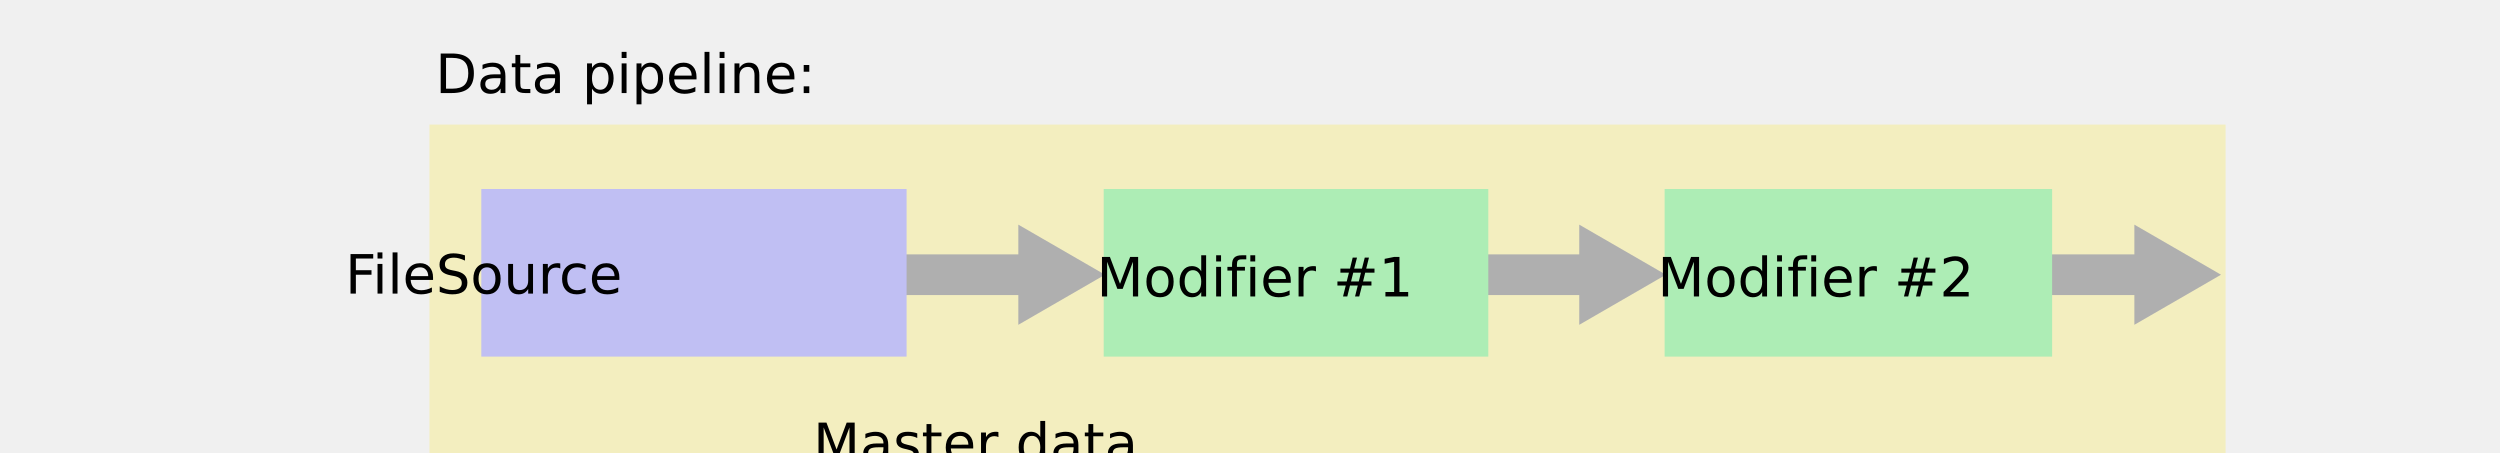
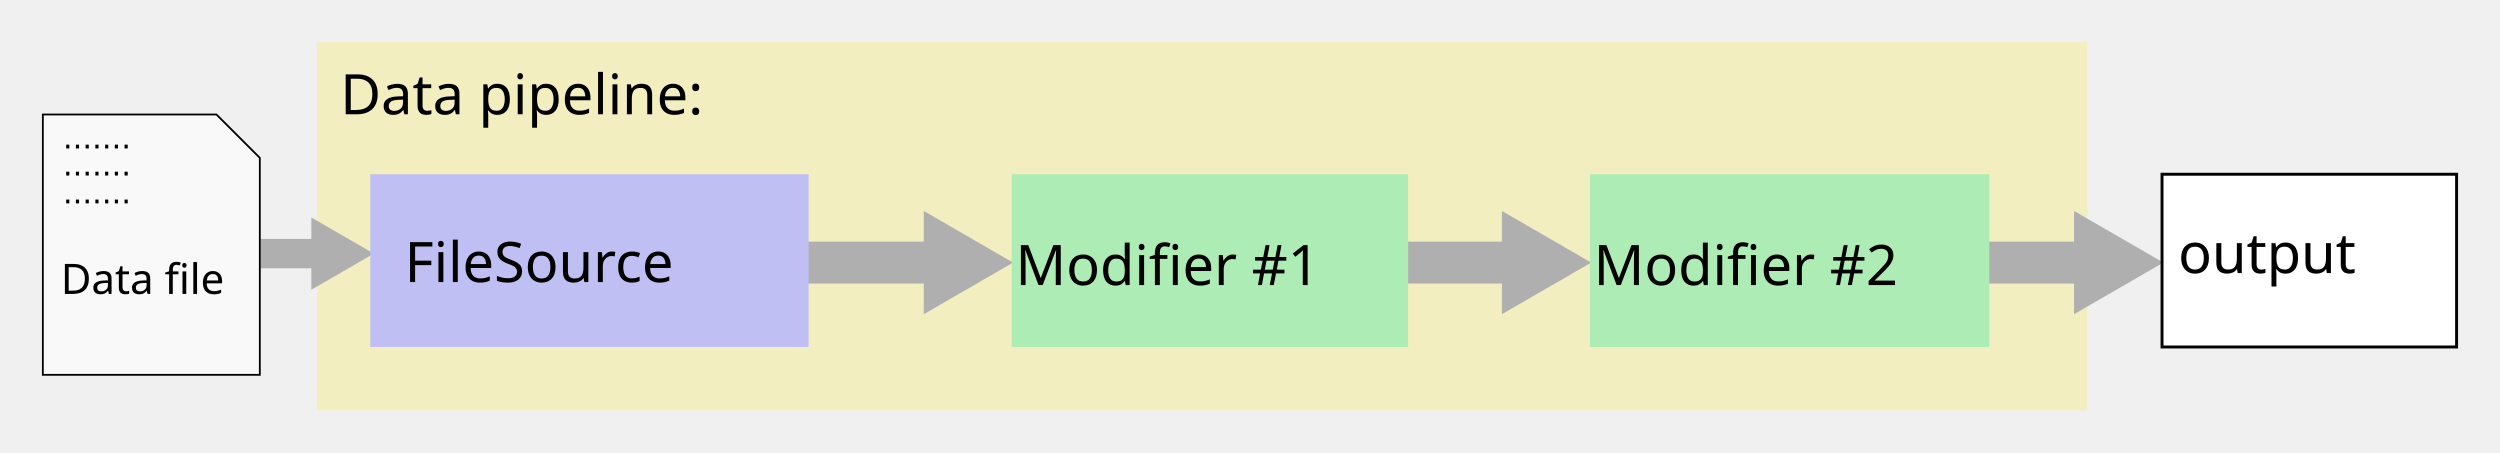
- <svg xmlns="http://www.w3.org/2000/svg" width="614.418" height="111.332" id="svg2" version="1.1">
+ <svg xmlns="http://www.w3.org/2000/svg" width="596.125" height="107.857" id="svg2" version="1.1">
  <defs id="defs4">
    <marker style="overflow:visible" id="TriangleOutS" refX="0" refY="0" orient="auto">
-       <path transform="scale(0.2,0.2)" style="fill-rule:evenodd;stroke:#000000;stroke-width:1pt" d="m 5.77,0 -8.65,5 0,-10 8.65,5 z" id="path4305" />
+       <path transform="scale(0.2)" style="fill-rule:evenodd;stroke:#000000;stroke-width:1pt" d="M 5.77,0 -2.88,5 V -5 Z" id="path4305" />
    </marker>
    <marker style="overflow:visible" id="Arrow2Send" refX="0" refY="0" orient="auto">
      <path transform="matrix(-0.3,0,0,-0.3,0.69,0)" d="M 8.719,4.034 -2.207,0.016 8.719,-4.002 c -1.745,2.372 -1.735,5.617 -6e-7,8.035 z" style="fill-rule:evenodd;stroke-width:0.625;stroke-linejoin:round" id="path4190" />
    </marker>
    <marker style="overflow:visible" id="Arrow1Lend" refX="0" refY="0" orient="auto">
-       <path transform="matrix(-0.8,0,0,-0.8,-10,0)" style="fill-rule:evenodd;stroke:#000000;stroke-width:1pt" d="M 0,0 5,-5 -12.5,0 5,5 0,0 Z" id="path4160" />
+       <path transform="matrix(-0.8,0,0,-0.8,-10,0)" style="fill-rule:evenodd;stroke:#000000;stroke-width:1pt" d="M 0,0 5,-5 -12.5,0 5,5 Z" id="path4160" />
    </marker>
    <filter id="filter3777" style="color-interpolation-filters:sRGB">
      <feFlood result="flood" flood-color="rgb(0,0,0)" flood-opacity="0.5" id="feFlood3779" />
      <feComposite result="composite1" operator="in" in="flood" in2="SourceGraphic" id="feComposite3781" />
      <feGaussianBlur result="blur" stdDeviation="2" id="feGaussianBlur3783" />
      <feOffset result="offset" dy="4" dx="4" id="feOffset3785" />
      <feComposite result="composite2" operator="over" in="SourceGraphic" in2="offset" id="feComposite3787" />
    </filter>
    <filter id="filter3789" style="color-interpolation-filters:sRGB">
      <feFlood result="flood" flood-color="rgb(0,0,0)" flood-opacity="0.5" id="feFlood3791" />
      <feComposite result="composite1" operator="in" in="flood" in2="SourceGraphic" id="feComposite3793" />
      <feGaussianBlur result="blur" stdDeviation="2" id="feGaussianBlur3795" />
      <feOffset result="offset" dy="4" dx="4" id="feOffset3797" />
      <feComposite result="composite2" operator="over" in="SourceGraphic" in2="offset" id="feComposite3799" />
    </filter>
    <filter id="filter3777-3" style="color-interpolation-filters:sRGB">
      <feFlood result="flood" flood-color="rgb(0,0,0)" flood-opacity="0.5" id="feFlood3779-8" />
      <feComposite result="composite1" operator="in" in="flood" in2="SourceGraphic" id="feComposite3781-6" />
      <feGaussianBlur result="blur" stdDeviation="2" id="feGaussianBlur3783-9" />
      <feOffset result="offset" dy="4" dx="4" id="feOffset3785-4" />
      <feComposite result="fbSourceGraphic" operator="over" in="SourceGraphic" in2="offset" id="feComposite3787-3" />
      <feColorMatrix id="feColorMatrix3881" values="0 0 0 -1 0 0 0 0 -1 0 0 0 0 -1 0 0 0 0 1 0" in="fbSourceGraphic" result="fbSourceGraphicAlpha" />
      <feFlood in="fbSourceGraphic" result="flood" flood-color="rgb(0,0,0)" flood-opacity="0.5" id="feFlood3883" />
      <feComposite result="composite1" operator="in" in="flood" in2="fbSourceGraphic" id="feComposite3885" />
      <feGaussianBlur result="blur" stdDeviation="2" id="feGaussianBlur3887" />
      <feOffset result="offset" dy="4" dx="4" id="feOffset3889" />
      <feComposite result="composite2" operator="over" in="fbSourceGraphic" in2="offset" id="feComposite3891" />
    </filter>
    <marker style="overflow:visible" id="TriangleOutSd" refX="0" refY="0" orient="auto">
-       <path transform="scale(0.2,0.2)" style="fill:#afafaf;fill-rule:evenodd;stroke:#afafaf;stroke-width:1pt" d="m 5.77,0 -8.65,5 0,-10 8.65,5 z" id="path5012" />
+       <path transform="scale(0.2)" style="fill:#afafaf;fill-rule:evenodd;stroke:#afafaf;stroke-width:1pt" d="M 5.77,0 -2.88,5 V -5 Z" id="path5012" />
    </marker>
    <filter id="filter5169" style="color-interpolation-filters:sRGB">
      <feFlood id="feFlood5171" flood-opacity="0.5" flood-color="rgb(0,0,0)" result="flood" />
      <feComposite id="feComposite5173" in2="SourceGraphic" in="flood" operator="in" result="composite1" />
      <feGaussianBlur id="feGaussianBlur5175" stdDeviation="2" result="blur" />
      <feOffset id="feOffset5177" dx="4" dy="4" result="offset" />
      <feComposite id="feComposite5179" in2="offset" in="SourceGraphic" operator="over" result="composite2" />
    </filter>
    <filter id="filter5181" style="color-interpolation-filters:sRGB">
      <feFlood id="feFlood5183" flood-opacity="0.5" flood-color="rgb(0,0,0)" result="flood" />
      <feComposite id="feComposite5185" in2="SourceGraphic" in="flood" operator="in" result="composite1" />
      <feGaussianBlur id="feGaussianBlur5187" stdDeviation="2" result="blur" />
      <feOffset id="feOffset5189" dx="4" dy="4" result="offset" />
      <feComposite id="feComposite5191" in2="offset" in="SourceGraphic" operator="over" result="composite2" />
    </filter>
    <marker style="overflow:visible" id="TriangleOutSd-3" refX="0" refY="0" orient="auto">
-       <path transform="scale(0.2,0.2)" style="fill:#afafaf;fill-rule:evenodd;stroke:#afafaf;stroke-width:1pt" d="m 5.77,0 -8.65,5 0,-10 8.65,5 z" id="path5012-6" />
+       <path transform="scale(0.2)" style="fill:#afafaf;fill-rule:evenodd;stroke:#afafaf;stroke-width:1pt" d="M 5.77,0 -2.88,5 V -5 Z" id="path5012-6" />
    </marker>
  </defs>
-   <g id="layer1" transform="translate(-21.59454,-331.0301)" style="display:inline">
-     <rect y="361.648" x="127.143" height="252.143" width="441.429" id="rect2985-9" style="color:#000000;display:inline;overflow:visible;visibility:visible;fill:#f3eebf;fill-opacity:1;fill-rule:evenodd;stroke:none;stroke-width:5.893;marker:none;enable-background:accumulate" />
-     <path id="path4151" d="m 192.222,531.406 h 17.143" style="fill:none;stroke:#afafaf;stroke-width:7;stroke-linecap:butt;stroke-linejoin:miter;stroke-miterlimit:4;stroke-dasharray:none;stroke-opacity:1;marker-end:url(#TriangleOutSd)" />
-     <path style="fill:none;stroke:#afafaf;stroke-width:10;stroke-linecap:butt;stroke-linejoin:miter;stroke-miterlimit:4;stroke-dasharray:none;stroke-opacity:1;marker-end:url(#TriangleOutSd)" d="m 237.937,398.548 41.021,0" id="path5955" />
+   <g id="layer1" transform="translate(-51.59461,-335.9336)" style="display:inline">
+     <rect y="345.934" x="127.143" height="87.857" width="422.143" id="rect2985-9" style="color:#000000;display:inline;overflow:visible;visibility:visible;fill:#f3eebf;fill-opacity:1;fill-rule:evenodd;stroke:none;stroke-width:3.402;marker:none;enable-background:accumulate" />
+     <path id="path4151" d="m 113.651,396.406 h 17.143" style="fill:none;stroke:#afafaf;stroke-width:7;stroke-linecap:butt;stroke-linejoin:miter;stroke-miterlimit:4;stroke-dasharray:none;stroke-opacity:1;marker-end:url(#TriangleOutSd)" />
+     <path style="fill:none;stroke:#afafaf;stroke-width:10;stroke-linecap:butt;stroke-linejoin:miter;stroke-miterlimit:4;stroke-dasharray:none;stroke-opacity:1;marker-end:url(#TriangleOutSd)" d="m 237.937,398.548 h 41.021" id="path5955" />
    <rect y="377.481" x="139.881" height="41.19" width="104.524" id="rect2985-9-0" style="color:#000000;display:inline;overflow:visible;visibility:visible;fill:#c0bff3;fill-opacity:1;fill-rule:evenodd;stroke:none;stroke-width:3;marker:none;enable-background:accumulate" />
    <text id="text3755-9-2" y="403.186" x="189.666" style="font-style:normal;font-weight:normal;line-height:0%;font-family:'Bitstream Vera Sans';letter-spacing:0px;word-spacing:0px;fill:#000000;fill-opacity:1;stroke:none" xml:space="preserve">
-       <tspan style="font-style:normal;font-variant:normal;font-weight:normal;font-stretch:normal;font-size:13.333px;line-height:125%;font-family:'DejaVu Sans';-inkscape-font-specification:'DejaVu Sans';text-align:center;writing-mode:lr-tb;text-anchor:middle" y="403.186" x="150.017" id="tspan3757-0-3">FileSource</tspan>
+       <tspan style="font-style:normal;font-variant:normal;font-weight:normal;font-stretch:normal;font-size:13.333px;line-height:125%;font-family:sans-serif;-inkscape-font-specification:sans-serif;text-align:center;writing-mode:lr-tb;text-anchor:middle" y="403.186" x="189.666" id="tspan3757-0-3">FileSource</tspan>
    </text>
-     <path id="path5957" d="m 375.794,398.548 41.021,0" style="fill:none;stroke:#afafaf;stroke-width:10;stroke-linecap:butt;stroke-linejoin:miter;stroke-miterlimit:4;stroke-dasharray:none;stroke-opacity:1;marker-end:url(#TriangleOutSd)" />
+     <path id="path5957" d="m 375.794,398.548 h 41.021" style="fill:none;stroke:#afafaf;stroke-width:10;stroke-linecap:butt;stroke-linejoin:miter;stroke-miterlimit:4;stroke-dasharray:none;stroke-opacity:1;marker-end:url(#TriangleOutSd)" />
    <rect style="color:#000000;display:inline;overflow:visible;visibility:visible;fill:#adedb5;fill-opacity:1;fill-rule:evenodd;stroke:none;stroke-width:3;marker:none;enable-background:accumulate" id="rect3937" width="94.524" height="41.19" x="292.846" y="377.481" />
    <text id="text3755-9-2-7" y="403.901" x="339.549" style="font-style:normal;font-weight:normal;line-height:0%;font-family:'Bitstream Vera Sans';letter-spacing:0px;word-spacing:0px;fill:#000000;fill-opacity:1;stroke:none" xml:space="preserve">
-       <tspan id="tspan3935" style="font-style:normal;font-variant:normal;font-weight:normal;font-stretch:normal;font-size:13.333px;line-height:125%;font-family:'DejaVu Sans';-inkscape-font-specification:'DejaVu Sans';text-align:center;writing-mode:lr-tb;text-anchor:middle" y="403.901" x="339.549">Modifier #1</tspan>
+       <tspan id="tspan3935" style="font-style:normal;font-variant:normal;font-weight:normal;font-stretch:normal;font-size:13.333px;line-height:125%;font-family:sans-serif;-inkscape-font-specification:sans-serif;text-align:center;writing-mode:lr-tb;text-anchor:middle" y="403.901" x="339.549">Modifier #1</tspan>
    </text>
-     <rect style="color:#000000;display:inline;overflow:visible;visibility:visible;fill:#f2f2f2;fill-opacity:1;stroke:#000000;stroke-width:0.993;stroke-miterlimit:4;stroke-dasharray:none;stroke-dashoffset:0;stroke-opacity:1;marker:none;enable-background:accumulate" id="rect4428" width="100.541" height="130.086" x="219.17" y="469.462" />
-     <path style="fill:none;stroke:#afafaf;stroke-width:10;stroke-linecap:butt;stroke-linejoin:miter;stroke-miterlimit:4;stroke-dasharray:none;stroke-opacity:1;marker-end:url(#TriangleOutSd)" d="m 512.222,398.548 41.021,0" id="path5965" />
+     <path style="fill:none;stroke:#afafaf;stroke-width:10;stroke-linecap:butt;stroke-linejoin:miter;stroke-miterlimit:4;stroke-dasharray:none;stroke-opacity:1;marker-end:url(#TriangleOutSd)" d="m 512.222,398.548 h 41.021" id="path5965" />
    <rect y="377.481" x="430.703" height="41.19" width="95.238" id="rect5959" style="color:#000000;display:inline;overflow:visible;visibility:visible;fill:#adedb5;fill-opacity:1;fill-rule:evenodd;stroke:none;stroke-width:3;marker:none;enable-background:accumulate" />
    <text xml:space="preserve" style="font-style:normal;font-weight:normal;line-height:0%;font-family:'Bitstream Vera Sans';letter-spacing:0px;word-spacing:0px;fill:#000000;fill-opacity:1;stroke:none" x="477.406" y="403.901" id="text5961">
-       <tspan x="477.406" y="403.901" style="font-style:normal;font-variant:normal;font-weight:normal;font-stretch:normal;font-size:13.333px;line-height:125%;font-family:'DejaVu Sans';-inkscape-font-specification:'DejaVu Sans';text-align:center;writing-mode:lr-tb;text-anchor:middle" id="tspan5963">Modifier #2</tspan>
+       <tspan x="477.406" y="403.901" style="font-style:normal;font-variant:normal;font-weight:normal;font-stretch:normal;font-size:13.333px;line-height:125%;font-family:sans-serif;-inkscape-font-specification:sans-serif;text-align:center;writing-mode:lr-tb;text-anchor:middle" id="tspan5963">Modifier #2</tspan>
    </text>
-     <path d="m 140.382,560.317 h 51.737 v -51.737 L 181.771,498.233 h -41.389 z" style="fill:#f9f9f9;fill-opacity:1;stroke:#000000;stroke-width:0.431;stroke-linecap:butt;stroke-linejoin:miter;stroke-miterlimit:10;stroke-dasharray:none;stroke-opacity:1" id="path1211" />
-     <text id="text1215" y="541.013" x="144.671" style="font-style:normal;font-weight:normal;line-height:0%;font-family:'Bitstream Vera Sans';letter-spacing:0px;word-spacing:0px;fill:#000000;fill-opacity:1;stroke:none" xml:space="preserve">
-       <tspan id="tspan1213" style="font-style:normal;font-variant:normal;font-weight:normal;font-stretch:normal;font-size:10px;line-height:125%;font-family:'DejaVu Sans';-inkscape-font-specification:'DejaVu Sans';text-align:start;writing-mode:lr-tb;text-anchor:start" y="541.013" x="144.671">Data file</tspan>
+     <path d="m 61.81,425.317 h 51.737 v -51.737 L 103.2,363.233 H 61.81 Z" style="fill:#f9f9f9;fill-opacity:1;stroke:#000000;stroke-width:0.431;stroke-linecap:butt;stroke-linejoin:miter;stroke-miterlimit:10;stroke-dasharray:none;stroke-opacity:1" id="path1211" />
+     <text id="text1215" y="406.013" x="66.099" style="font-style:normal;font-weight:normal;line-height:0%;font-family:'Bitstream Vera Sans';letter-spacing:0px;word-spacing:0px;fill:#000000;fill-opacity:1;stroke:none" xml:space="preserve">
+       <tspan id="tspan1213" style="font-style:normal;font-variant:normal;font-weight:normal;font-stretch:normal;font-size:10px;line-height:125%;font-family:sans-serif;-inkscape-font-specification:sans-serif;text-align:start;writing-mode:lr-tb;text-anchor:start" y="406.013" x="66.099">Data file</tspan>
    </text>
-     <text xml:space="preserve" style="font-style:normal;font-weight:normal;line-height:0%;font-family:'Bitstream Vera Sans';letter-spacing:0px;word-spacing:0px;fill:#000000;fill-opacity:1;stroke:none" x="145.166" y="506.332" id="text1219">
-       <tspan id="tspan1217" x="145.166" y="506.332" style="font-style:normal;font-variant:normal;font-weight:normal;font-stretch:normal;font-size:7.301px;line-height:125%;font-family:'DejaVu Sans';-inkscape-font-specification:'DejaVu Sans';text-align:start;writing-mode:lr-tb;text-anchor:start">.......</tspan>
+     <text xml:space="preserve" style="font-style:normal;font-weight:normal;line-height:0%;font-family:'Bitstream Vera Sans';letter-spacing:0px;word-spacing:0px;fill:#000000;fill-opacity:1;stroke:none" x="66.595" y="371.332" id="text1219">
+       <tspan id="tspan1217" x="66.595" y="371.332" style="font-style:normal;font-variant:normal;font-weight:normal;font-stretch:normal;font-size:7.301px;line-height:125%;font-family:'DejaVu Sans';-inkscape-font-specification:'DejaVu Sans';text-align:start;writing-mode:lr-tb;text-anchor:start">.......</tspan>
    </text>
-     <text id="text1223" y="512.786" x="145.166" style="font-style:normal;font-weight:normal;line-height:0%;font-family:'Bitstream Vera Sans';letter-spacing:0px;word-spacing:0px;fill:#000000;fill-opacity:1;stroke:none" xml:space="preserve">
-       <tspan style="font-style:normal;font-variant:normal;font-weight:normal;font-stretch:normal;font-size:7.301px;line-height:125%;font-family:'DejaVu Sans';-inkscape-font-specification:'DejaVu Sans';text-align:start;writing-mode:lr-tb;text-anchor:start" y="512.786" x="145.166" id="tspan1221">.......</tspan>
+     <text id="text1223" y="377.786" x="66.595" style="font-style:normal;font-weight:normal;line-height:0%;font-family:'Bitstream Vera Sans';letter-spacing:0px;word-spacing:0px;fill:#000000;fill-opacity:1;stroke:none" xml:space="preserve">
+       <tspan style="font-style:normal;font-variant:normal;font-weight:normal;font-stretch:normal;font-size:7.301px;line-height:125%;font-family:'DejaVu Sans';-inkscape-font-specification:'DejaVu Sans';text-align:start;writing-mode:lr-tb;text-anchor:start" y="377.786" x="66.595" id="tspan1221">.......</tspan>
    </text>
-     <text xml:space="preserve" style="font-style:normal;font-weight:normal;line-height:0%;font-family:'Bitstream Vera Sans';letter-spacing:0px;word-spacing:0px;fill:#000000;fill-opacity:1;stroke:none" x="145.166" y="519.423" id="text1227">
-       <tspan id="tspan1225" x="145.166" y="519.423" style="font-style:normal;font-variant:normal;font-weight:normal;font-stretch:normal;font-size:7.301px;line-height:125%;font-family:'DejaVu Sans';-inkscape-font-specification:'DejaVu Sans';text-align:start;writing-mode:lr-tb;text-anchor:start">.......</tspan>
+     <text xml:space="preserve" style="font-style:normal;font-weight:normal;line-height:0%;font-family:'Bitstream Vera Sans';letter-spacing:0px;word-spacing:0px;fill:#000000;fill-opacity:1;stroke:none" x="66.595" y="384.423" id="text1227">
+       <tspan id="tspan1225" x="66.595" y="384.423" style="font-style:normal;font-variant:normal;font-weight:normal;font-stretch:normal;font-size:7.301px;line-height:125%;font-family:'DejaVu Sans';-inkscape-font-specification:'DejaVu Sans';text-align:start;writing-mode:lr-tb;text-anchor:start">.......</tspan>
    </text>
-     <text xml:space="preserve" style="font-style:normal;font-weight:normal;line-height:0%;font-family:'Bitstream Vera Sans';letter-spacing:0px;word-spacing:0px;fill:#000000;fill-opacity:1;stroke:none" x="128.589" y="353.901" id="text1231">
-       <tspan id="tspan1229" x="128.589" y="353.901" style="font-style:normal;font-variant:normal;font-weight:normal;font-stretch:normal;font-size:13.333px;line-height:125%;font-family:'DejaVu Sans';-inkscape-font-specification:'DejaVu Sans';text-align:start;writing-mode:lr-tb;text-anchor:start">Data pipeline:</tspan>
+     <text xml:space="preserve" style="font-style:normal;font-weight:normal;line-height:0%;font-family:'Bitstream Vera Sans';letter-spacing:0px;word-spacing:0px;fill:#000000;fill-opacity:1;stroke:none" x="132.732" y="363.186" id="text1231">
+       <tspan id="tspan1229" x="132.732" y="363.186" style="font-style:normal;font-variant:normal;font-weight:normal;font-stretch:normal;font-size:13.333px;line-height:125%;font-family:sans-serif;-inkscape-font-specification:sans-serif;text-align:start;writing-mode:lr-tb;text-anchor:start">Data pipeline:</tspan>
    </text>
-     <text id="text1235" y="444.615" x="221.446" style="font-style:normal;font-weight:normal;line-height:0%;font-family:'Bitstream Vera Sans';letter-spacing:0px;word-spacing:0px;fill:#000000;fill-opacity:1;stroke:none" xml:space="preserve">
-       <tspan style="font-style:normal;font-variant:normal;font-weight:normal;font-stretch:normal;font-size:13.333px;line-height:125%;font-family:'DejaVu Sans';-inkscape-font-specification:'DejaVu Sans';text-align:start;writing-mode:lr-tb;text-anchor:start" y="444.615" x="221.446" id="tspan1237">Master data </tspan>
-       <tspan style="font-style:normal;font-variant:normal;font-weight:normal;font-stretch:normal;font-size:13.333px;line-height:125%;font-family:'DejaVu Sans';-inkscape-font-specification:'DejaVu Sans';text-align:start;writing-mode:lr-tb;text-anchor:start" y="461.282" x="221.446" id="tspan1241">collection:</tspan>
-     </text>
-     <rect y="476.357" x="225.33" height="32.724" width="88.2" id="rect1243" style="color:#000000;display:inline;overflow:visible;visibility:visible;fill:#adccdf;fill-opacity:1;stroke:#000000;stroke-width:0.637;stroke-miterlimit:4;stroke-dasharray:none;stroke-dashoffset:0;stroke-opacity:1;marker:none;enable-background:accumulate" />
-     <text xml:space="preserve" style="font-style:normal;font-weight:normal;line-height:0%;font-family:'Bitstream Vera Sans';letter-spacing:0px;word-spacing:0px;fill:#000000;fill-opacity:1;stroke:none" x="268.951" y="496.758" id="text1247">
-       <tspan id="tspan1245" x="268.951" y="496.758" style="font-style:normal;font-variant:normal;font-weight:normal;font-stretch:normal;font-size:12px;line-height:125%;font-family:'DejaVu Sans';-inkscape-font-specification:'DejaVu Sans';text-align:center;writing-mode:lr-tb;text-anchor:middle">Data object A</tspan>
+     <rect style="color:#000000;display:inline;overflow:visible;visibility:visible;fill:#ffffff;fill-opacity:1;fill-rule:evenodd;stroke:#000000;stroke-width:0.7;stroke-miterlimit:4;stroke-dasharray:none;stroke-opacity:1;marker:none;enable-background:accumulate" id="rect1097" width="70.238" height="41.19" x="567.132" y="377.481" />
+     <text id="text1103" y="401.044" x="601.691" style="font-style:normal;font-weight:normal;line-height:0%;font-family:'Bitstream Vera Sans';letter-spacing:0px;word-spacing:0px;fill:#000000;fill-opacity:1;stroke:none" xml:space="preserve">
+       <tspan id="tspan1101" style="font-style:normal;font-variant:normal;font-weight:normal;font-stretch:normal;font-size:13.333px;line-height:125%;font-family:sans-serif;-inkscape-font-specification:sans-serif;text-align:center;writing-mode:lr-tb;text-anchor:middle" y="401.044" x="601.691">output</tspan>
    </text>
  </g>
</svg>
